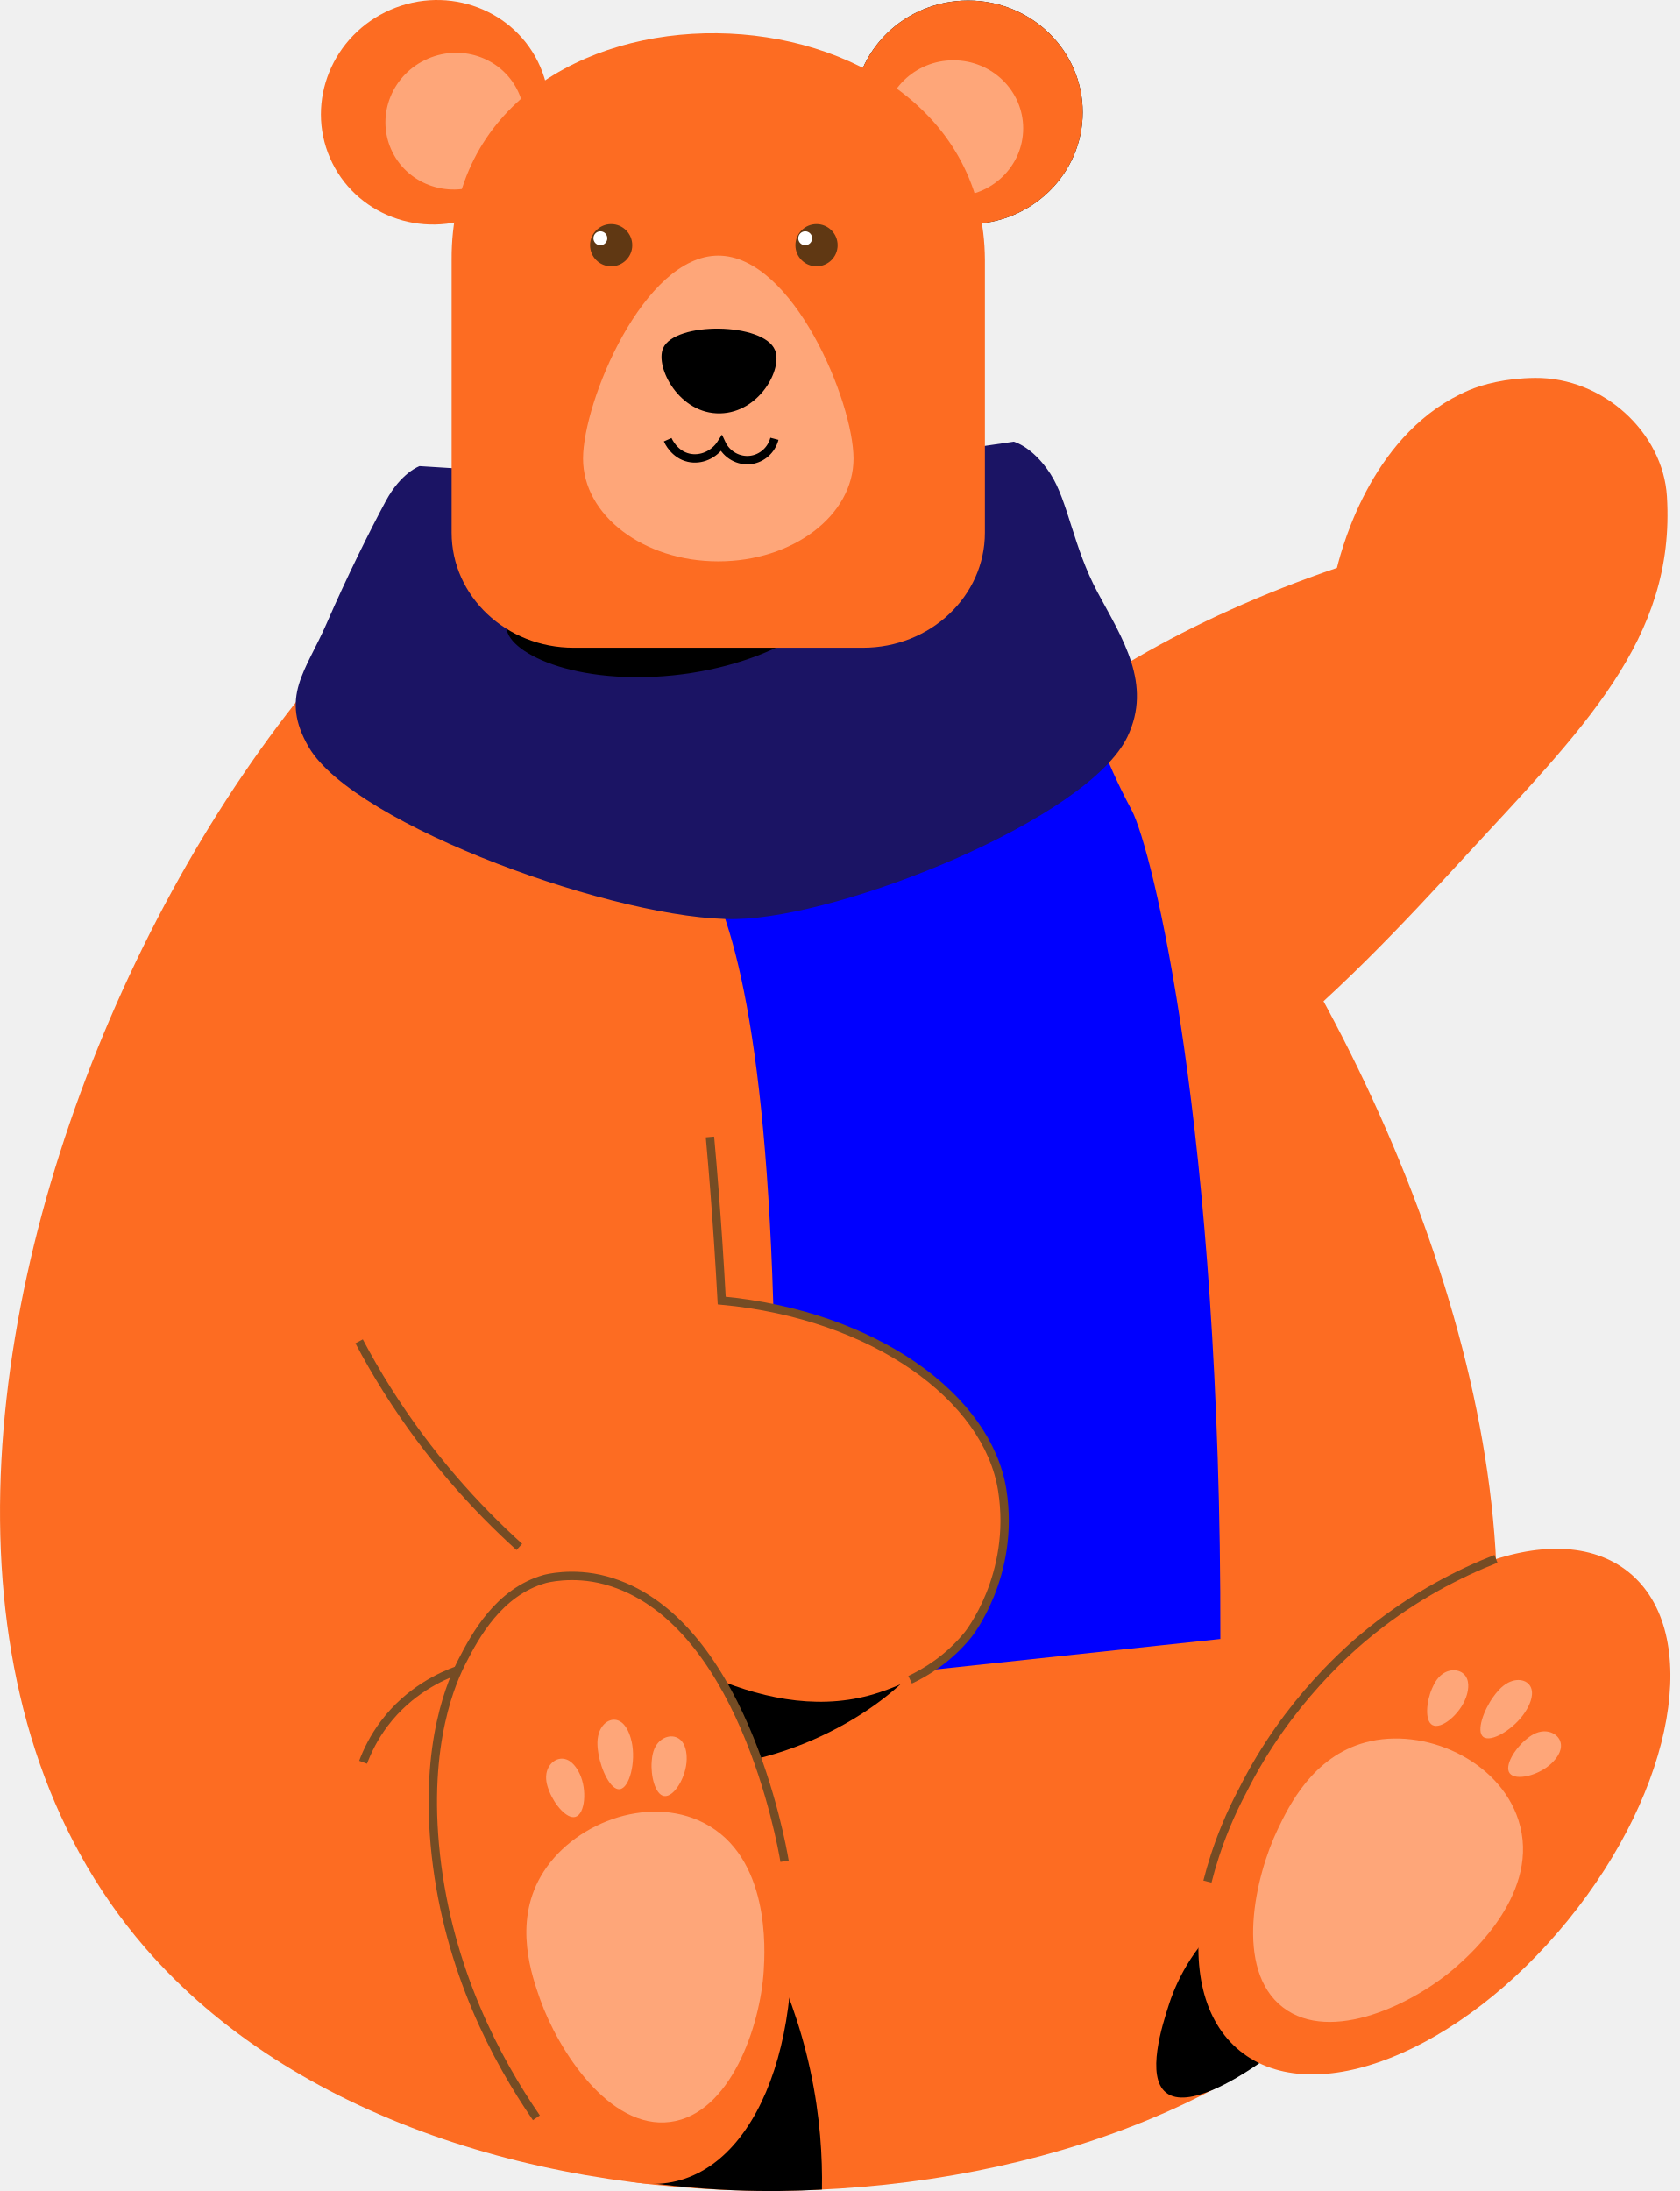
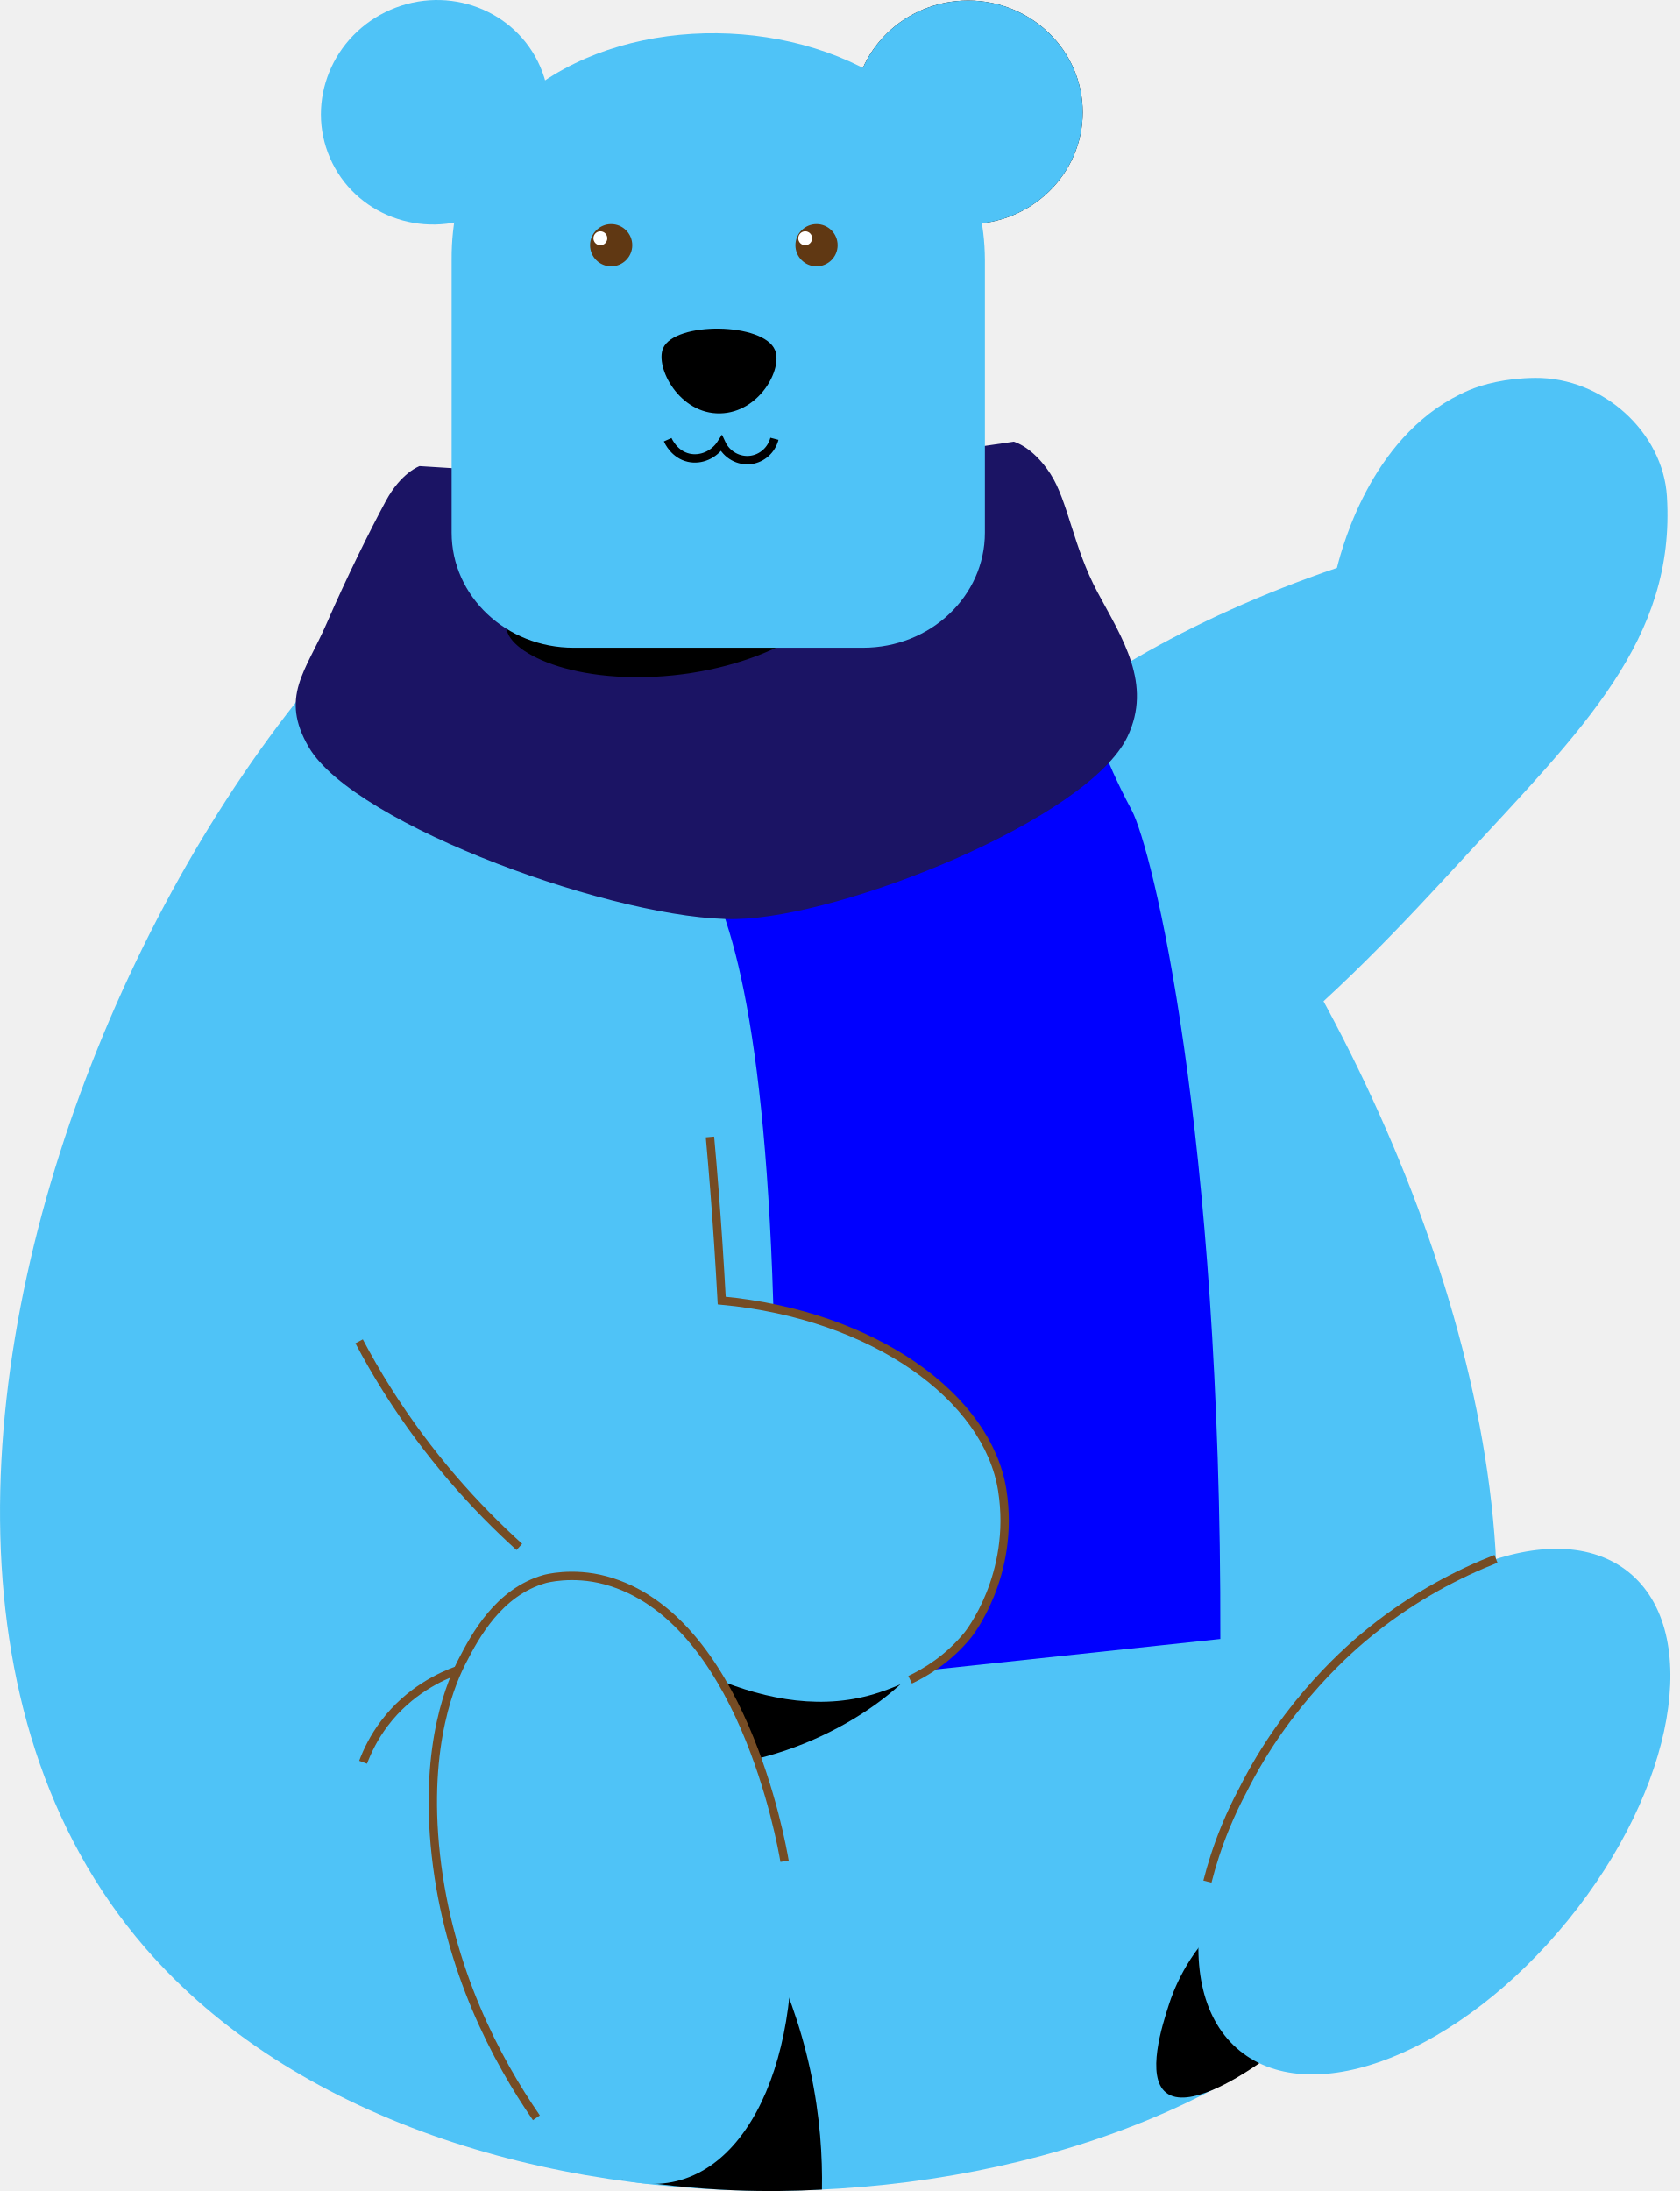
<svg xmlns="http://www.w3.org/2000/svg" width="92" height="120" viewBox="0 0 92 120" fill="none">
  <g clip-path="url(#clip0_20704_307)">
-     <path d="M7.928 106.655C24.063 125.355 63.579 123.721 76.706 105.939C95.356 80.671 60.606 22.951 36.762 24.541C14.303 26.038 -14.05 81.183 7.928 106.655Z" fill="#FD6C22" />
+     <path d="M7.928 106.655C24.063 125.355 63.579 123.721 76.706 105.939C95.356 80.671 60.606 22.951 36.762 24.541C14.303 26.038 -14.05 81.183 7.928 106.655Z" fill="#4FC3F7" />
    <path d="M74.223 104.281C73.282 102.997 70.096 103.167 68.094 104.362C67.639 104.633 67.346 104.897 66.938 105.267C64.975 107.039 64.241 109.114 64.022 109.792C63.66 110.914 62.75 113.735 63.871 114.617C65.068 115.56 67.875 113.729 68.58 113.269C72.319 110.829 75.504 106.033 74.221 104.281H74.223Z" fill="black" />
    <path d="M50.812 89.462C49.368 88.329 36.573 92.659 35.128 94.846C34.195 96.26 37.473 97.573 42.489 96.043C48.148 94.315 51.816 90.249 50.813 89.462H50.812Z" fill="black" />
    <path d="M42.21 107.051C39.473 111.142 36.738 115.233 34.002 119.325C35.84 119.63 37.914 119.868 40.19 119.961C41.922 120.031 43.539 120.006 45.019 119.923C45.051 118.179 44.931 115.924 44.375 113.363C43.812 110.766 42.972 108.64 42.21 107.051Z" fill="black" />
-     <path d="M73.225 31.104C73.567 29.747 75.26 23.583 80.456 21.372C81.196 21.057 82.46 20.712 84.081 20.698C87.825 20.667 91.086 23.707 91.3 27.184C91.785 35.026 86.658 39.952 80.171 46.988C74.323 53.332 62.693 66.064 54.233 62.471C51.079 61.132 48.855 57.819 48.382 54.706C47.173 46.73 56.832 36.687 73.223 31.104H73.225Z" fill="#FD6C22" />
+     <path d="M73.225 31.104C73.567 29.747 75.26 23.583 80.456 21.372C81.196 21.057 82.46 20.712 84.081 20.698C87.825 20.667 91.086 23.707 91.3 27.184C91.785 35.026 86.658 39.952 80.171 46.988C74.323 53.332 62.693 66.064 54.233 62.471C51.079 61.132 48.855 57.819 48.382 54.706C47.173 46.73 56.832 36.687 73.223 31.104H73.225Z" fill="#4FC3F7" />
    <path d="M66.84 89.767L42.247 92.395C43.033 67.633 41.615 56.12 39.774 50.485C39.353 49.191 37.849 44.968 39.853 41.763C41.416 39.264 44.493 38.371 46.744 38.006L53.229 37.313C55.415 37.079 57.486 37.754 59.071 39.032C60.279 40.009 60.252 41.135 61.986 44.377C63.087 46.435 66.901 61.733 66.84 89.767Z" fill="#0000FF" />
-     <path d="M39.53 71.234C47.705 72.291 53.877 76.503 54.895 81.624C55.594 85.138 54.023 88.058 54.023 88.058C52.272 91.308 49.002 92.409 48.191 92.683C42.088 94.736 35.63 90.249 32.139 87.823C30.015 86.347 19.688 78.881 16.757 64.9C15.705 59.888 14.158 52.511 18.607 47.502C20.633 45.222 24.201 43.092 27.497 43.566C33.97 44.495 39.54 55.481 39.528 71.236L39.53 71.234Z" fill="#FD6C22" />
+     <path d="M39.53 71.234C47.705 72.291 53.877 76.503 54.895 81.624C55.594 85.138 54.023 88.058 54.023 88.058C52.272 91.308 49.002 92.409 48.191 92.683C42.088 94.736 35.63 90.249 32.139 87.823C30.015 86.347 19.688 78.881 16.757 64.9C15.705 59.888 14.158 52.511 18.607 47.502C20.633 45.222 24.201 43.092 27.497 43.566C33.97 44.495 39.54 55.481 39.528 71.236L39.53 71.234Z" fill="#4FC3F7" />
    <path d="M60.124 32.458C58.772 29.94 58.5 27.439 57.529 25.947C56.56 24.455 55.527 24.191 55.527 24.191L39.323 26.552L22.98 25.53C22.98 25.53 21.972 25.878 21.13 27.443C20.287 29.011 19.031 31.523 17.891 34.143C16.751 36.764 15.302 38.168 16.914 40.926C19.428 45.228 34.029 50.453 40.302 50.337C46.193 50.229 59.6 44.846 61.752 40.351C63.132 37.469 61.475 34.97 60.122 32.454L60.124 32.458Z" fill="#1B1464" />
    <path d="M44.649 33.326C43.615 31.81 30.109 32.076 28.07 33.724C26.752 34.789 29.481 37.032 34.726 37.087C40.642 37.148 45.368 34.38 44.649 33.326Z" fill="black" />
-     <path d="M85.879 105.17C91.764 97.934 93.259 89.404 89.219 86.118C85.179 82.833 77.133 86.036 71.249 93.272C65.363 100.509 63.868 109.038 67.908 112.324C71.948 115.609 79.993 112.407 85.879 105.17Z" fill="#FD6C22" />
-     <path d="M79.767 107.712C77.454 109.754 72.888 111.963 70.265 109.941C67.586 107.876 68.736 102.781 69.994 100.166C70.59 98.924 71.896 96.209 74.79 95.431C78.011 94.565 82.106 96.398 83.167 99.688C84.429 103.598 80.574 107 79.765 107.714L79.767 107.712Z" fill="#FEA679" />
-     <path d="M80.287 92.986C79.954 93.895 78.938 94.74 78.456 94.48C78.023 94.248 78.123 93.186 78.436 92.476C78.521 92.285 78.684 91.91 79.015 91.678C79.499 91.336 80.139 91.44 80.348 91.938C80.521 92.35 80.33 92.869 80.289 92.986H80.287Z" fill="#FEA679" />
-     <path d="M84.984 96.573C84.287 97.244 83.004 97.559 82.683 97.114C82.395 96.716 82.951 95.805 83.541 95.305C83.701 95.169 84.012 94.905 84.411 94.84C84.996 94.746 85.526 95.118 85.496 95.657C85.471 96.104 85.073 96.486 84.984 96.573Z" fill="#FEA679" />
-     <path d="M83.541 93.759C82.937 94.701 81.651 95.474 81.23 95.122C80.852 94.807 81.263 93.665 81.789 92.938C81.931 92.742 82.208 92.36 82.614 92.153C83.21 91.85 83.837 92.054 83.905 92.627C83.963 93.102 83.618 93.639 83.541 93.757V93.759Z" fill="#FEA679" />
+     <path d="M85.879 105.17C91.764 97.934 93.259 89.404 89.219 86.118C85.179 82.833 77.133 86.036 71.249 93.272C65.363 100.509 63.868 109.038 67.908 112.324C71.948 115.609 79.993 112.407 85.879 105.17Z" fill="#4FC3F7" />
+     <path d="M79.767 107.712C77.454 109.754 72.888 111.963 70.265 109.941C67.586 107.876 68.736 102.781 69.994 100.166C70.59 98.924 71.896 96.209 74.79 95.431C78.011 94.565 82.106 96.398 83.167 99.688C84.429 103.598 80.574 107 79.765 107.714L79.767 107.712Z" fill="#4fc3f7" />
+     <path d="M80.287 92.986C79.954 93.895 78.938 94.74 78.456 94.48C78.023 94.248 78.123 93.186 78.436 92.476C78.521 92.285 78.684 91.91 79.015 91.678C79.499 91.336 80.139 91.44 80.348 91.938C80.521 92.35 80.33 92.869 80.289 92.986H80.287Z" fill="#4fc3f7" />
+     <path d="M84.984 96.573C84.287 97.244 83.004 97.559 82.683 97.114C82.395 96.716 82.951 95.805 83.541 95.305C83.701 95.169 84.012 94.905 84.411 94.84C84.996 94.746 85.526 95.118 85.496 95.657C85.471 96.104 85.073 96.486 84.984 96.573Z" fill="#4fc3f7" />
+     <path d="M83.541 93.759C82.937 94.701 81.651 95.474 81.23 95.122C80.852 94.807 81.263 93.665 81.789 92.938C81.931 92.742 82.208 92.36 82.614 92.153C83.21 91.85 83.837 92.054 83.905 92.627C83.963 93.102 83.618 93.639 83.541 93.757V93.759Z" fill="#4fc3f7" />
    <path d="M38.886 62.272C39.058 64.17 39.209 66.101 39.339 68.066C39.41 69.131 39.473 70.187 39.53 71.232C47.898 72.02 54.099 76.55 54.895 81.622C55.629 86.305 53.019 89.534 53.019 89.534C51.944 90.861 50.685 91.602 49.849 91.999" stroke="#754C24" stroke-width="0.459" stroke-miterlimit="10" />
    <path d="M19.669 73.463C20.125 74.329 20.633 75.215 21.2 76.115C23.478 79.737 26.057 82.563 28.444 84.725" stroke="#754C24" stroke-width="0.459" stroke-miterlimit="10" />
-     <path d="M36.817 119.511C41.927 118.508 44.612 110.275 42.815 101.122C41.017 91.97 35.418 85.364 30.308 86.367C25.199 87.371 22.513 95.603 24.311 104.756C26.108 113.909 31.707 120.515 36.817 119.511Z" fill="#FD6C22" />
-     <path d="M41.832 107.908C41.648 110.987 39.997 115.783 36.715 116.216C33.36 116.659 30.558 112.253 29.589 109.516C29.131 108.217 28.125 105.378 29.613 102.777C31.271 99.883 35.456 98.268 38.538 99.835C42.2 101.698 41.897 106.831 41.832 107.906V107.908Z" fill="#FEA679" />
-     <path d="M31.753 97.156C32.165 98.032 32.047 99.347 31.521 99.508C31.05 99.652 30.369 98.833 30.086 98.111C30.009 97.916 29.861 97.536 29.928 97.138C30.026 96.553 30.55 96.173 31.052 96.376C31.466 96.543 31.7 97.045 31.753 97.156Z" fill="#FEA679" />
-     <path d="M37.611 96.354C37.595 97.323 36.914 98.453 36.372 98.368C35.886 98.292 35.632 97.256 35.695 96.482C35.711 96.274 35.744 95.868 35.978 95.539C36.323 95.057 36.961 94.945 37.323 95.346C37.622 95.679 37.612 96.232 37.611 96.354Z" fill="#FEA679" />
-     <path d="M34.598 95.394C34.84 96.486 34.482 97.943 33.935 97.994C33.444 98.04 32.925 96.943 32.779 96.059C32.74 95.819 32.663 95.354 32.803 94.921C33.007 94.285 33.594 93.986 34.051 94.34C34.427 94.634 34.567 95.258 34.596 95.395L34.598 95.394Z" fill="#FEA679" />
+     <path d="M36.817 119.511C41.927 118.508 44.612 110.275 42.815 101.122C41.017 91.97 35.418 85.364 30.308 86.367C25.199 87.371 22.513 95.603 24.311 104.756C26.108 113.909 31.707 120.515 36.817 119.511Z" fill="#4FC3F7" />
+     <path d="M41.832 107.908C41.648 110.987 39.997 115.783 36.715 116.216C33.36 116.659 30.558 112.253 29.589 109.516C29.131 108.217 28.125 105.378 29.613 102.777C31.271 99.883 35.456 98.268 38.538 99.835C42.2 101.698 41.897 106.831 41.832 107.906V107.908Z" fill="#4fc3f7" />
+     <path d="M31.753 97.156C32.165 98.032 32.047 99.347 31.521 99.508C31.05 99.652 30.369 98.833 30.086 98.111C30.009 97.916 29.861 97.536 29.928 97.138C30.026 96.553 30.55 96.173 31.052 96.376C31.466 96.543 31.7 97.045 31.753 97.156Z" fill="#4fc3f7" />
+     <path d="M37.611 96.354C37.595 97.323 36.914 98.453 36.372 98.368C35.886 98.292 35.632 97.256 35.695 96.482C35.711 96.274 35.744 95.868 35.978 95.539C36.323 95.057 36.961 94.945 37.323 95.346C37.622 95.679 37.612 96.232 37.611 96.354Z" fill="#4fc3f7" />
+     <path d="M34.598 95.394C34.84 96.486 34.482 97.943 33.935 97.994C33.444 98.04 32.925 96.943 32.779 96.059C32.74 95.819 32.663 95.354 32.803 94.921C33.007 94.285 33.594 93.986 34.051 94.34C34.427 94.634 34.567 95.258 34.596 95.395L34.598 95.394Z" fill="#4fc3f7" />
    <path d="M42.972 101.94C42.794 100.877 40.597 88.562 33.161 86.552C31.336 86.057 29.84 86.479 29.84 86.479C27.31 87.193 26.02 89.613 25.323 90.966C24.825 91.932 23.185 95.39 23.872 101.601C24.571 107.915 27.205 112.835 29.379 115.991" stroke="#754C24" stroke-width="0.459" stroke-miterlimit="10" />
    <path d="M66.133 103.054C66.361 102.153 66.678 101.147 67.119 100.072C67.422 99.335 67.743 98.666 68.064 98.065C70.516 93.163 73.99 90.218 75.148 89.292C77.532 87.384 79.928 86.166 81.937 85.378" stroke="#754C24" stroke-width="0.459" stroke-miterlimit="10" />
    <path d="M25.055 91.478C24.175 91.799 22.419 92.584 21.057 94.386C20.478 95.151 20.117 95.906 19.887 96.518" stroke="#754C24" stroke-width="0.459" stroke-miterlimit="10" />
-     <path d="M26.269 11.765C29.449 10.384 30.934 6.75 29.587 3.648C28.239 0.547 24.57 -0.848 21.39 0.533C18.211 1.914 16.726 5.548 18.073 8.65C19.42 11.751 23.09 13.146 26.269 11.765Z" fill="#FD6C22" />
-     <path d="M26.404 10.056C28.339 9.215 29.243 7.002 28.423 5.113C27.602 3.224 25.368 2.375 23.432 3.216C21.496 4.056 20.592 6.269 21.413 8.158C22.233 10.047 24.468 10.897 26.404 10.056Z" fill="#FEA679" />
+     <path d="M26.269 11.765C29.449 10.384 30.934 6.75 29.587 3.648C28.239 0.547 24.57 -0.848 21.39 0.533C18.211 1.914 16.726 5.548 18.073 8.65C19.42 11.751 23.09 13.146 26.269 11.765Z" fill="#4FC3F7" />
+     <path d="M26.404 10.056C28.339 9.215 29.243 7.002 28.423 5.113C27.602 3.224 25.368 2.375 23.432 3.216C21.496 4.056 20.592 6.269 21.413 8.158C22.233 10.047 24.468 10.897 26.404 10.056Z" fill="#4fc3f7" />
    <path d="M53.025 12.274C56.491 12.274 59.301 9.532 59.301 6.151C59.301 2.769 56.491 0.028 53.025 0.028C49.558 0.028 46.748 2.769 46.748 6.151C46.748 9.532 49.558 12.274 53.025 12.274Z" fill="black" />
    <path d="M52.219 10.76C54.33 10.76 56.041 9.09 56.041 7.031C56.041 4.971 54.33 3.302 52.219 3.302C50.109 3.302 48.398 4.971 48.398 7.031C48.398 9.09 50.109 10.76 52.219 10.76Z" fill="black" />
-     <path d="M53.025 12.274C56.491 12.274 59.301 9.532 59.301 6.151C59.301 2.769 56.491 0.028 53.025 0.028C49.558 0.028 46.748 2.769 46.748 6.151C46.748 9.532 49.558 12.274 53.025 12.274Z" fill="#FD6C22" />
-     <path d="M52.219 10.76C54.33 10.76 56.041 9.09 56.041 7.031C56.041 4.971 54.33 3.302 52.219 3.302C50.109 3.302 48.398 4.971 48.398 7.031C48.398 9.09 50.109 10.76 52.219 10.76Z" fill="#FEA679" />
-     <path d="M47.264 35.476H31.416C27.727 35.476 24.736 32.655 24.736 29.174V14.223C24.65 -2.636 53.861 -1.988 53.944 14.223V29.174C53.944 32.655 50.953 35.476 47.264 35.476Z" fill="#FD6C22" />
+     <path d="M53.025 12.274C56.491 12.274 59.301 9.532 59.301 6.151C59.301 2.769 56.491 0.028 53.025 0.028C49.558 0.028 46.748 2.769 46.748 6.151C46.748 9.532 49.558 12.274 53.025 12.274Z" fill="#4FC3F7" />
+     <path d="M52.219 10.76C54.33 10.76 56.041 9.09 56.041 7.031C56.041 4.971 54.33 3.302 52.219 3.302C50.109 3.302 48.398 4.971 48.398 7.031C48.398 9.09 50.109 10.76 52.219 10.76Z" fill="#4fc3f7" />
+     <path d="M47.264 35.476H31.416C27.727 35.476 24.736 32.655 24.736 29.174V14.223C24.65 -2.636 53.861 -1.988 53.944 14.223V29.174C53.944 32.655 50.953 35.476 47.264 35.476Z" fill="#4FC3F7" />
    <path d="M33.474 14.585C34.112 14.585 34.63 14.068 34.63 13.429C34.63 12.791 34.112 12.274 33.474 12.274C32.836 12.274 32.318 12.791 32.318 13.429C32.318 14.068 32.836 14.585 33.474 14.585Z" fill="#603813" />
    <path d="M44.722 14.585C45.36 14.585 45.878 14.068 45.878 13.429C45.878 12.791 45.36 12.274 44.722 12.274C44.084 12.274 43.566 12.791 43.566 13.429C43.566 14.068 44.084 14.585 44.722 14.585Z" fill="#603813" />
-     <path d="M31.934 25.118C31.934 28.227 35.25 30.745 39.341 30.745C43.432 30.745 46.748 28.225 46.748 25.118C46.748 22.012 43.432 14 39.341 14C35.25 14 31.934 22.01 31.934 25.118Z" fill="#FEA679" />
+     <path d="M31.934 25.118C31.934 28.227 35.25 30.745 39.341 30.745C43.432 30.745 46.748 28.225 46.748 25.118C46.748 22.012 43.432 14 39.341 14C35.25 14 31.934 22.01 31.934 25.118Z" fill="#4fc3f7" />
    <path d="M42.452 19.182C42.869 20.222 41.582 22.598 39.445 22.641C37.201 22.689 35.874 20.115 36.317 19.076C36.949 17.597 41.836 17.651 42.45 19.18L42.452 19.182Z" fill="black" />
    <path d="M36.571 24.083C36.605 24.16 36.935 24.896 37.727 25.071C38.396 25.219 39.115 24.906 39.511 24.284C39.8 24.912 40.461 25.278 41.127 25.189C41.743 25.107 42.255 24.648 42.416 24.033" stroke="black" stroke-width="0.459" stroke-miterlimit="10" />
    <path d="M32.883 13.43C33.093 13.43 33.263 13.259 33.263 13.05C33.263 12.84 33.093 12.669 32.883 12.669C32.673 12.669 32.503 12.84 32.503 13.05C32.503 13.259 32.673 13.43 32.883 13.43Z" fill="white" />
    <path d="M44.102 13.43C44.312 13.43 44.482 13.259 44.482 13.05C44.482 12.84 44.312 12.669 44.102 12.669C43.892 12.669 43.722 12.84 43.722 13.05C43.722 13.259 43.892 13.43 44.102 13.43Z" fill="white" />
  </g>
  <defs>
    <clipPath id="clip0_20704_307">
      <rect width="91.489" height="120" fill="white" />
    </clipPath>
  </defs>
</svg>
